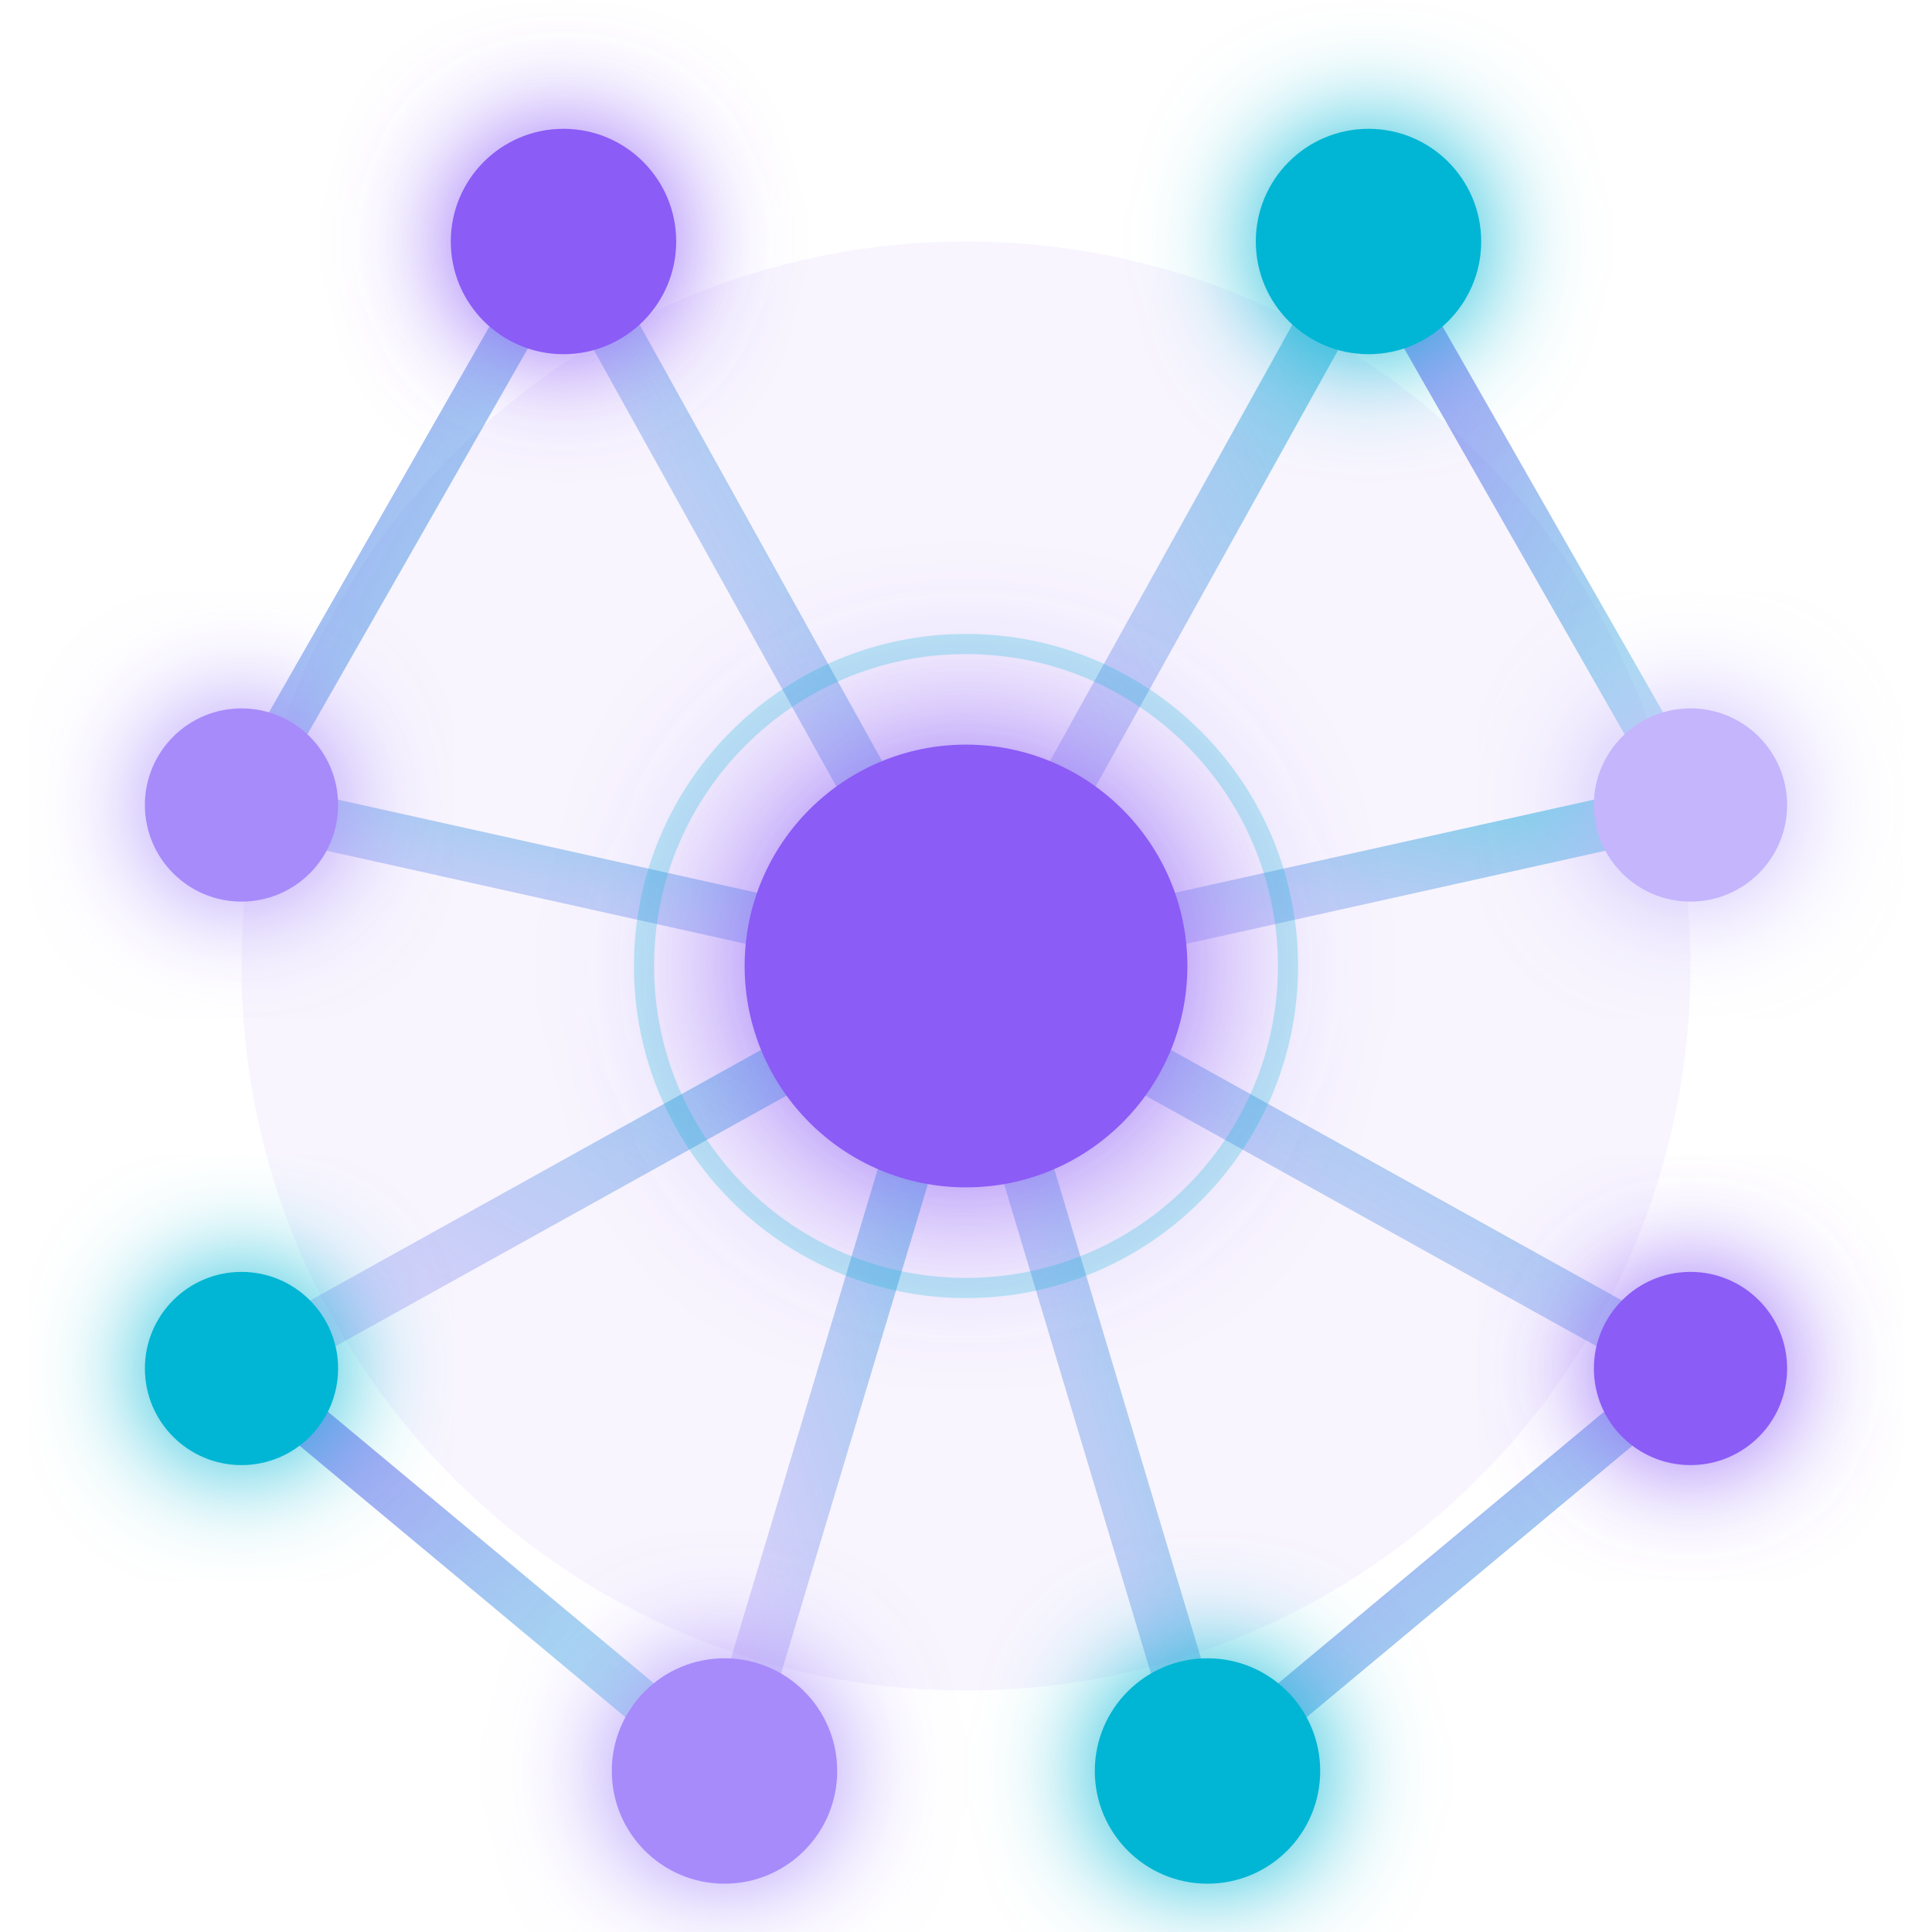
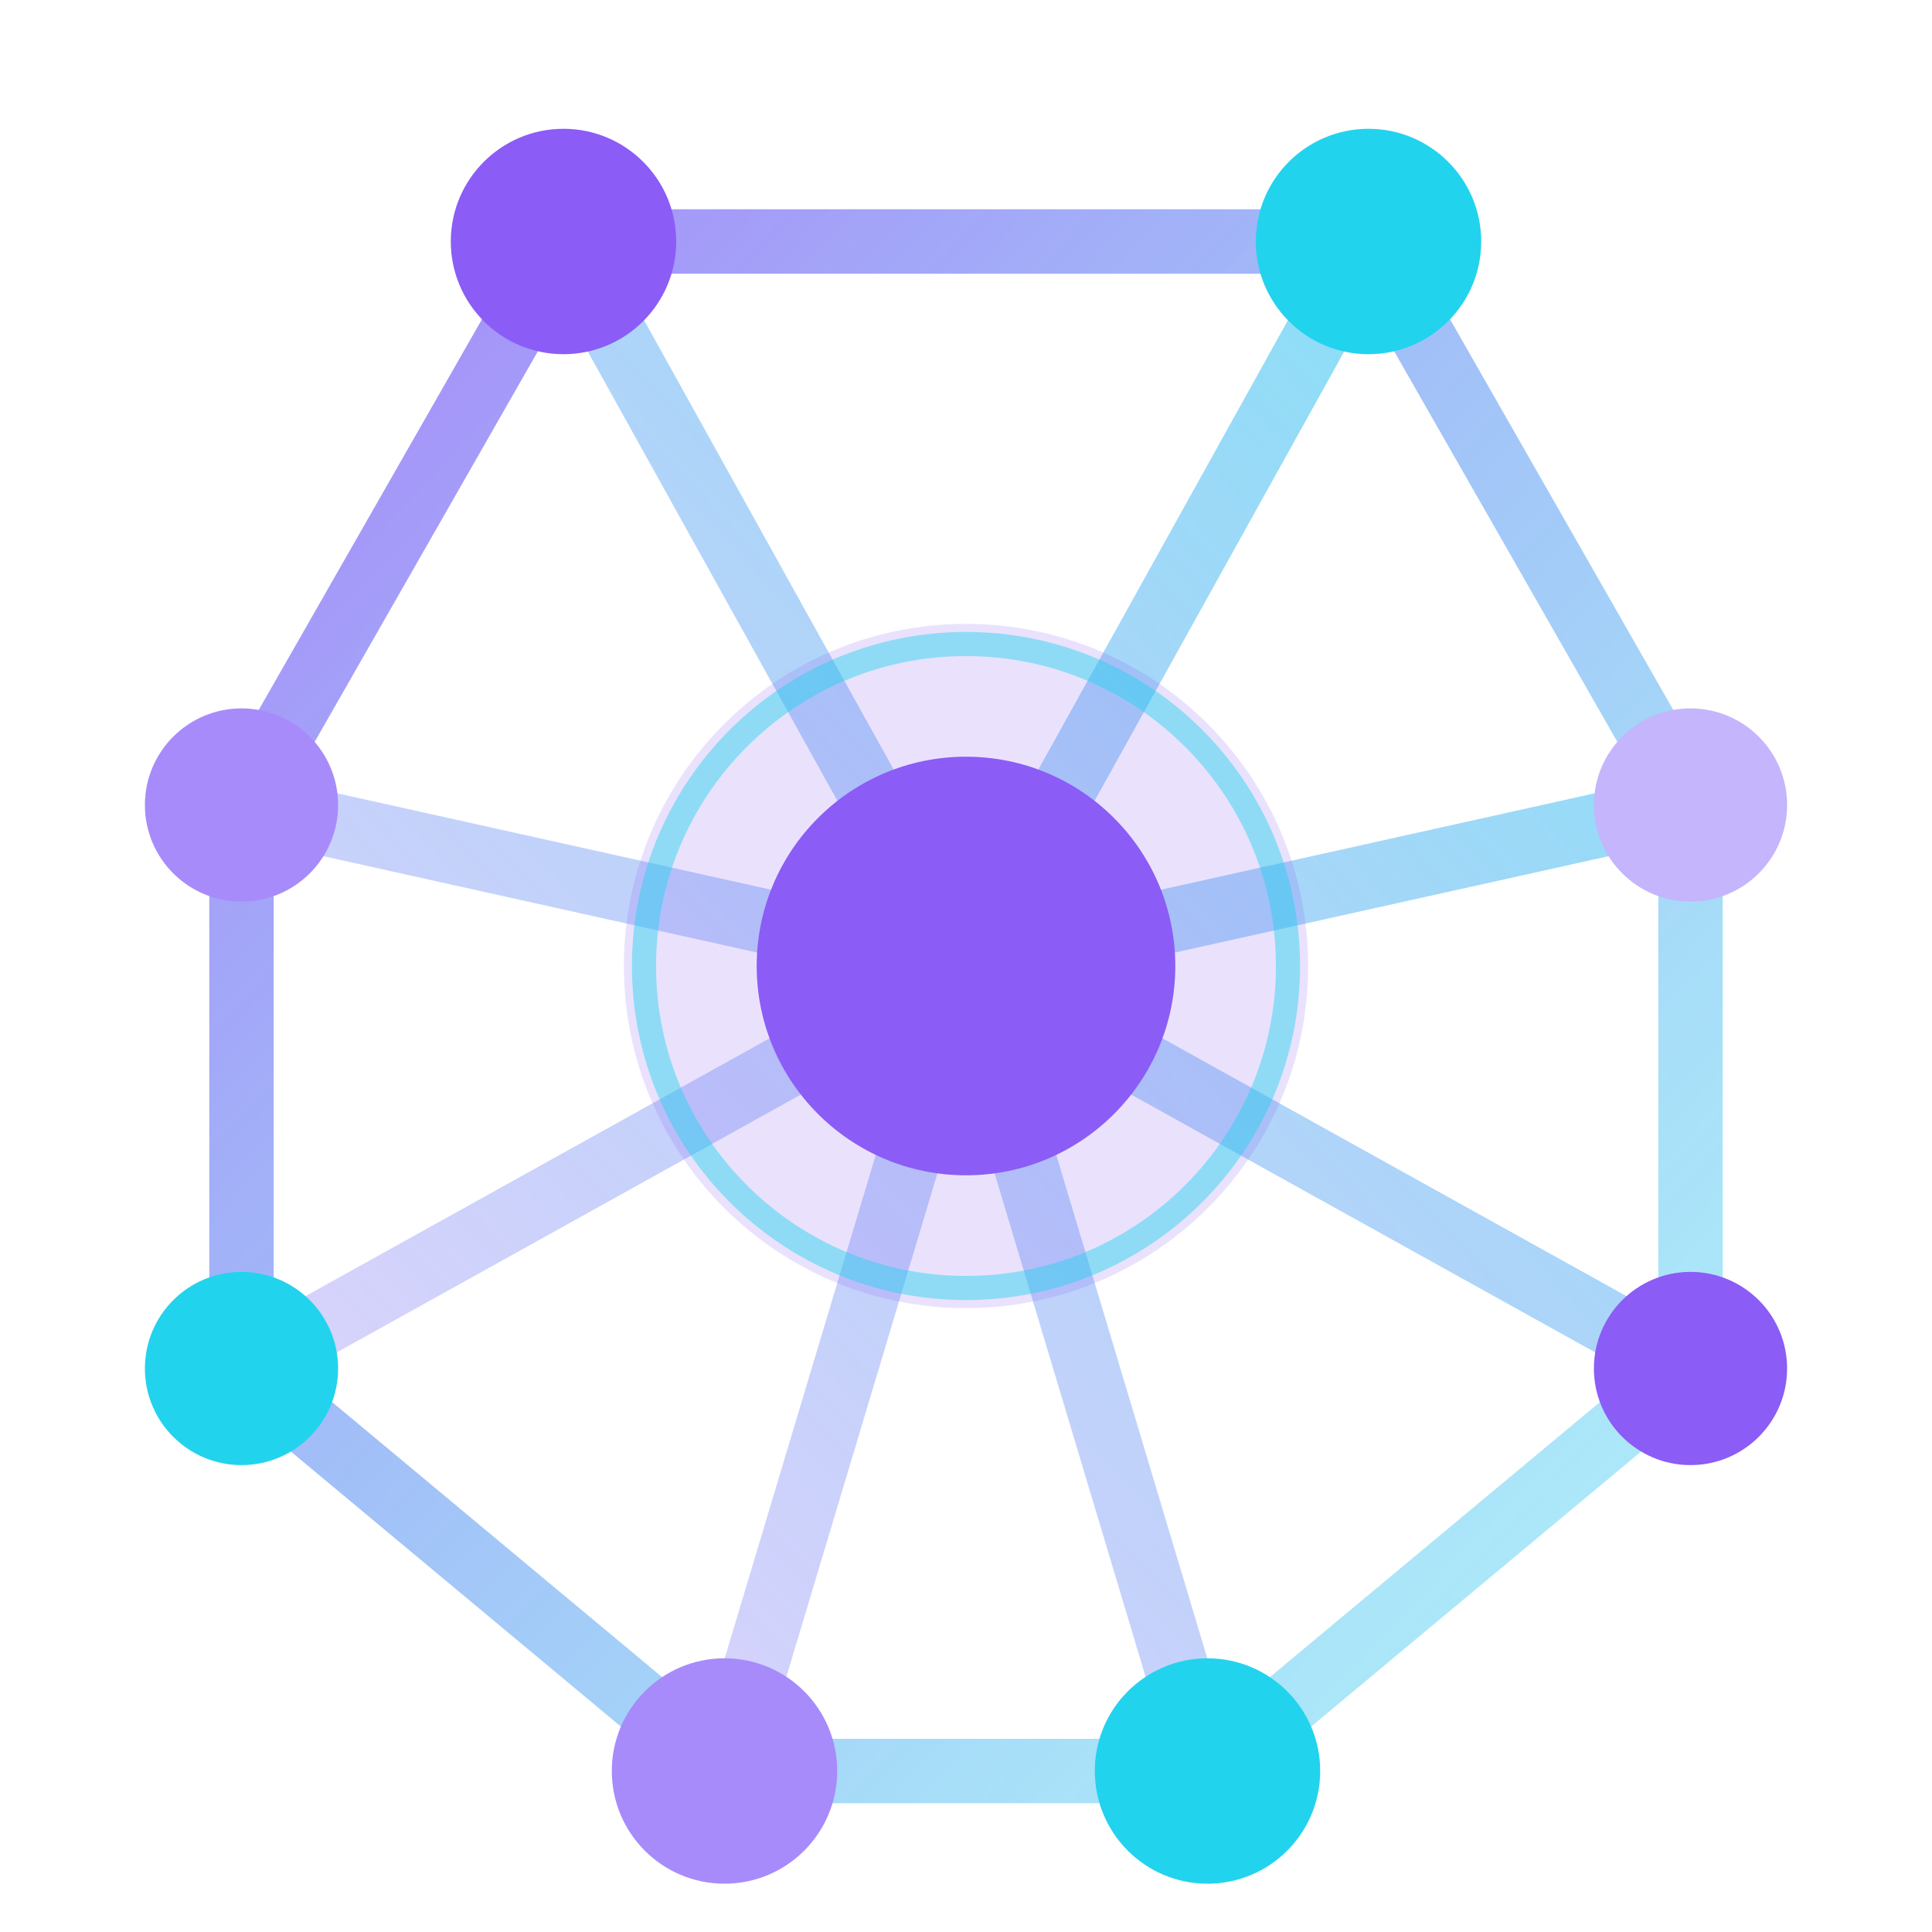
<svg xmlns="http://www.w3.org/2000/svg" viewBox="0 0 48 48" width="48" height="48">
+   <style>
+     .v { fill: #8b5cf6 } .c { fill: #22d3ee } .l { fill: #a78bfa } .p { fill: #c4b5fd }
+     @media (prefers-color-scheme: light) {
+       .v { fill: #7c3aed } .c { fill: #0891b2 } .l { fill: #8b5cf6 } .p { fill: #a78bfa }
+     }
+   </style>
  <defs>
-     <linearGradient id="ed" x1="0%" y1="0%" x2="100%" y2="100%">
-       <stop offset="0%" stop-color="#8b5cf6" stop-opacity="0.7" />
-       <stop offset="100%" stop-color="#06b6d4" stop-opacity="0.3" />
+     <linearGradient id="r" x1="0" y1="0" x2="1" y2="1">
+       <stop offset="0" stop-color="#8b5cf6" stop-opacity=".75" />
+       <stop offset="1" stop-color="#22d3ee" stop-opacity=".35" />
    </linearGradient>
-     <linearGradient id="ed2" x1="100%" y1="0%" x2="0%" y2="100%">
-       <stop offset="0%" stop-color="#06b6d4" stop-opacity="0.55" />
-       <stop offset="100%" stop-color="#8b5cf6" stop-opacity="0.2" />
+     <linearGradient id="s" x1="1" y1="0" x2="0" y2="1">
+       <stop offset="0" stop-color="#22d3ee" stop-opacity=".6" />
+       <stop offset="1" stop-color="#8b5cf6" stop-opacity=".25" />
    </linearGradient>
-     <filter id="gC" x="-50%" y="-50%" width="200%" height="200%">
-       <feGaussianBlur stdDeviation="2.2" result="b" />
-       <feMerge>
-         <feMergeNode in="b" />
-         <feMergeNode in="SourceGraphic" />
-       </feMerge>
-     </filter>
-     <filter id="gN" x="-60%" y="-60%" width="220%" height="220%">
-       <feGaussianBlur stdDeviation="1.4" result="b" />
-       <feMerge>
-         <feMergeNode in="b" />
-         <feMergeNode in="SourceGraphic" />
-       </feMerge>
-     </filter>
  </defs>
-   <circle cx="24" cy="24" r="18" fill="#8b5cf6" opacity="0.06" />
-   <line x1="14" y1="6" x2="34" y2="6" stroke="url(#ed)" stroke-width="1.1" stroke-linecap="round" />
-   <line x1="14" y1="6" x2="6" y2="20" stroke="url(#ed)" stroke-width="1.1" stroke-linecap="round" />
-   <line x1="34" y1="6" x2="42" y2="20" stroke="url(#ed)" stroke-width="1.1" stroke-linecap="round" />
-   <line x1="6" y1="20" x2="6" y2="34" stroke="url(#ed)" stroke-width="1.1" stroke-linecap="round" />
-   <line x1="42" y1="20" x2="42" y2="34" stroke="url(#ed)" stroke-width="1.1" stroke-linecap="round" />
-   <line x1="6" y1="34" x2="18" y2="44" stroke="url(#ed)" stroke-width="1.1" stroke-linecap="round" />
-   <line x1="42" y1="34" x2="30" y2="44" stroke="url(#ed)" stroke-width="1.1" stroke-linecap="round" />
-   <line x1="18" y1="44" x2="30" y2="44" stroke="url(#ed)" stroke-width="1.1" stroke-linecap="round" />
-   <line x1="14" y1="6" x2="24" y2="24" stroke="url(#ed2)" stroke-width="1.3" stroke-linecap="round" />
-   <line x1="34" y1="6" x2="24" y2="24" stroke="url(#ed2)" stroke-width="1.3" stroke-linecap="round" />
-   <line x1="6" y1="20" x2="24" y2="24" stroke="url(#ed2)" stroke-width="1.3" stroke-linecap="round" />
-   <line x1="42" y1="20" x2="24" y2="24" stroke="url(#ed2)" stroke-width="1.3" stroke-linecap="round" />
-   <line x1="6" y1="34" x2="24" y2="24" stroke="url(#ed2)" stroke-width="1.3" stroke-linecap="round" />
-   <line x1="42" y1="34" x2="24" y2="24" stroke="url(#ed2)" stroke-width="1.3" stroke-linecap="round" />
-   <line x1="18" y1="44" x2="24" y2="24" stroke="url(#ed2)" stroke-width="1.3" stroke-linecap="round" />
-   <line x1="30" y1="44" x2="24" y2="24" stroke="url(#ed2)" stroke-width="1.3" stroke-linecap="round" />
-   <circle cx="14" cy="6" r="2.8" fill="#8b5cf6" filter="url(#gN)" />
-   <circle cx="34" cy="6" r="2.8" fill="#06b6d4" filter="url(#gN)" />
-   <circle cx="6" cy="20" r="2.4" fill="#a78bfa" filter="url(#gN)" />
-   <circle cx="42" cy="20" r="2.4" fill="#c4b5fd" filter="url(#gN)" />
-   <circle cx="6" cy="34" r="2.4" fill="#06b6d4" filter="url(#gN)" />
-   <circle cx="42" cy="34" r="2.4" fill="#8b5cf6" filter="url(#gN)" />
-   <circle cx="18" cy="44" r="2.8" fill="#a78bfa" filter="url(#gN)" />
-   <circle cx="30" cy="44" r="2.8" fill="#06b6d4" filter="url(#gN)" />
-   <circle cx="24" cy="24" r="5.5" fill="#8b5cf6" filter="url(#gC)" />
-   <circle cx="24" cy="24" r="8" fill="none" stroke="#06b6d4" stroke-width="0.5" opacity="0.25" />
+   <path d="M14 6L34 6M34 6L42 20M42 20L42 34M42 34L30 44M30 44L18 44M18 44L6 34M6 34L6 20M6 20L14 6" fill="none" stroke="url(#r)" stroke-width="1.6" stroke-linecap="round" />
+   <path d="M24 24L14 6M24 24L34 6M24 24L42 20M24 24L42 34M24 24L30 44M24 24L18 44M24 24L6 34M24 24L6 20" fill="none" stroke="url(#s)" stroke-width="1.6" stroke-linecap="round" />
+   <circle class="v" cx="14" cy="6" r="2.8" />
+   <circle class="c" cx="34" cy="6" r="2.8" />
+   <circle class="p" cx="42" cy="20" r="2.4" />
+   <circle class="v" cx="42" cy="34" r="2.4" />
+   <circle class="c" cx="30" cy="44" r="2.8" />
+   <circle class="l" cx="18" cy="44" r="2.8" />
+   <circle class="c" cx="6" cy="34" r="2.4" />
+   <circle class="l" cx="6" cy="20" r="2.4" />
+   <circle class="v" cx="24" cy="24" r="8.5" opacity=".18" />
+   <circle class="v" cx="24" cy="24" r="5.2" />
+   <circle cx="24" cy="24" r="8" fill="none" stroke="#22d3ee" stroke-width=".6" opacity=".45" />
</svg>
